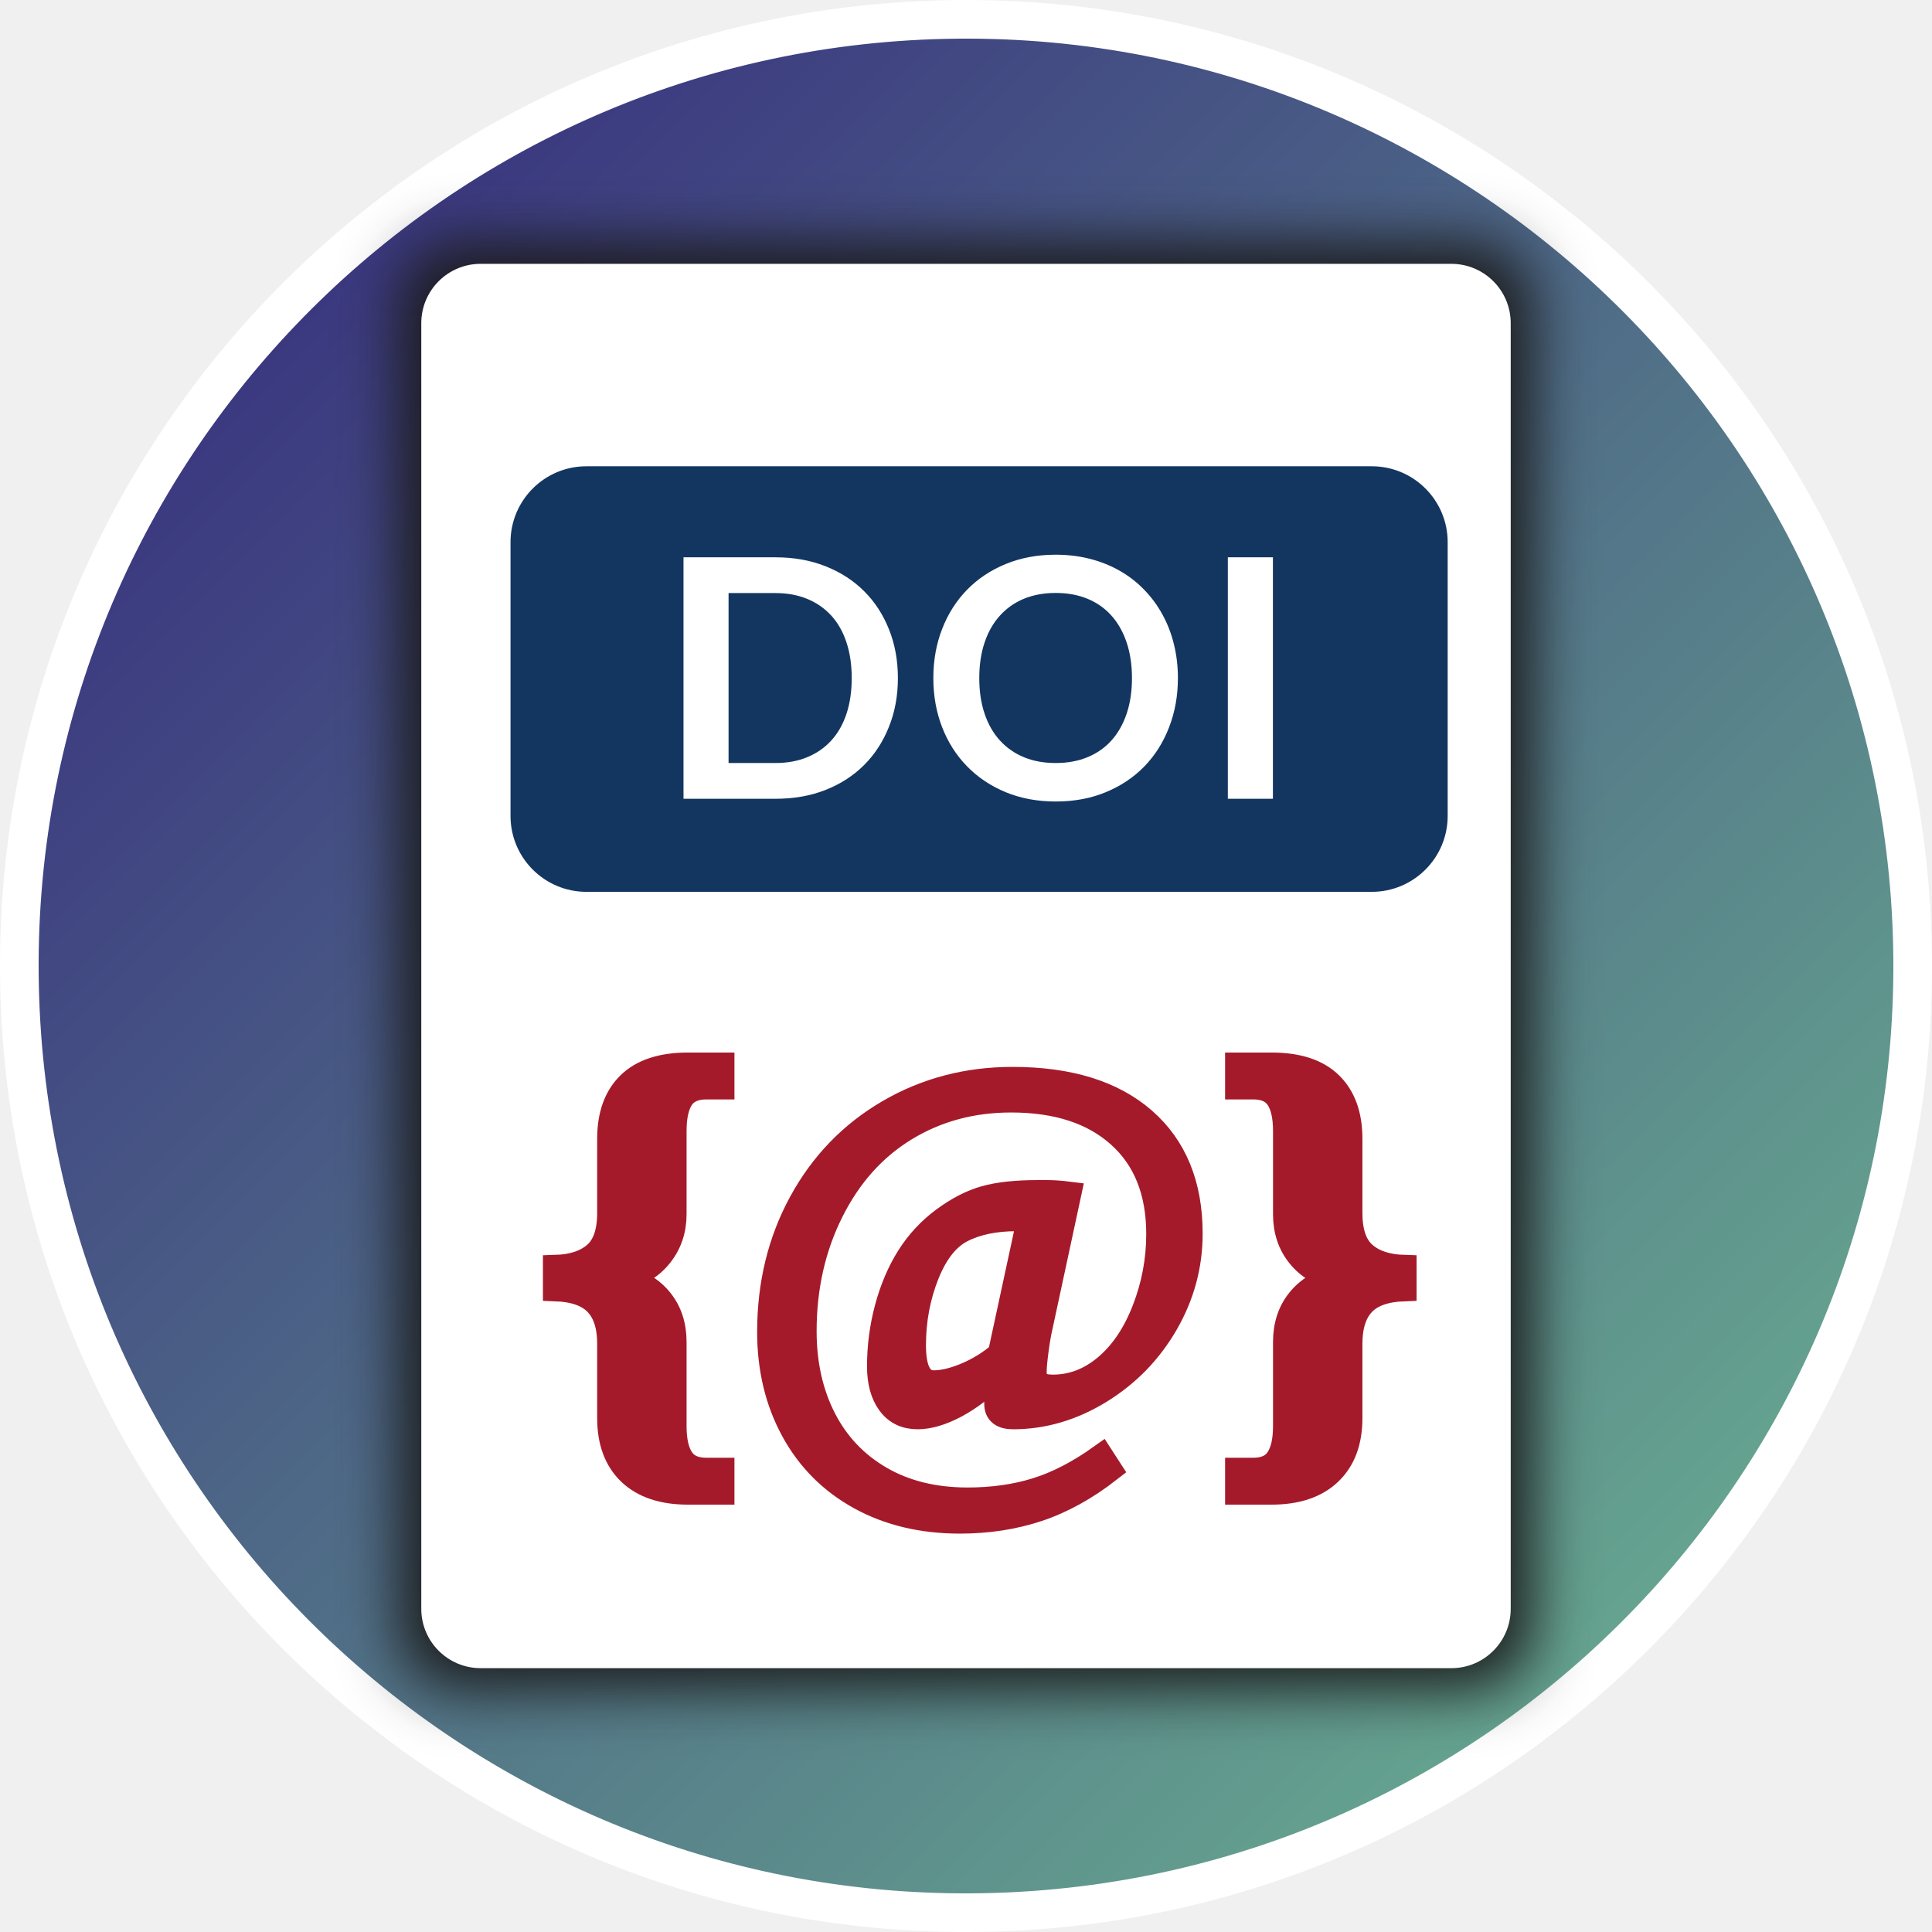
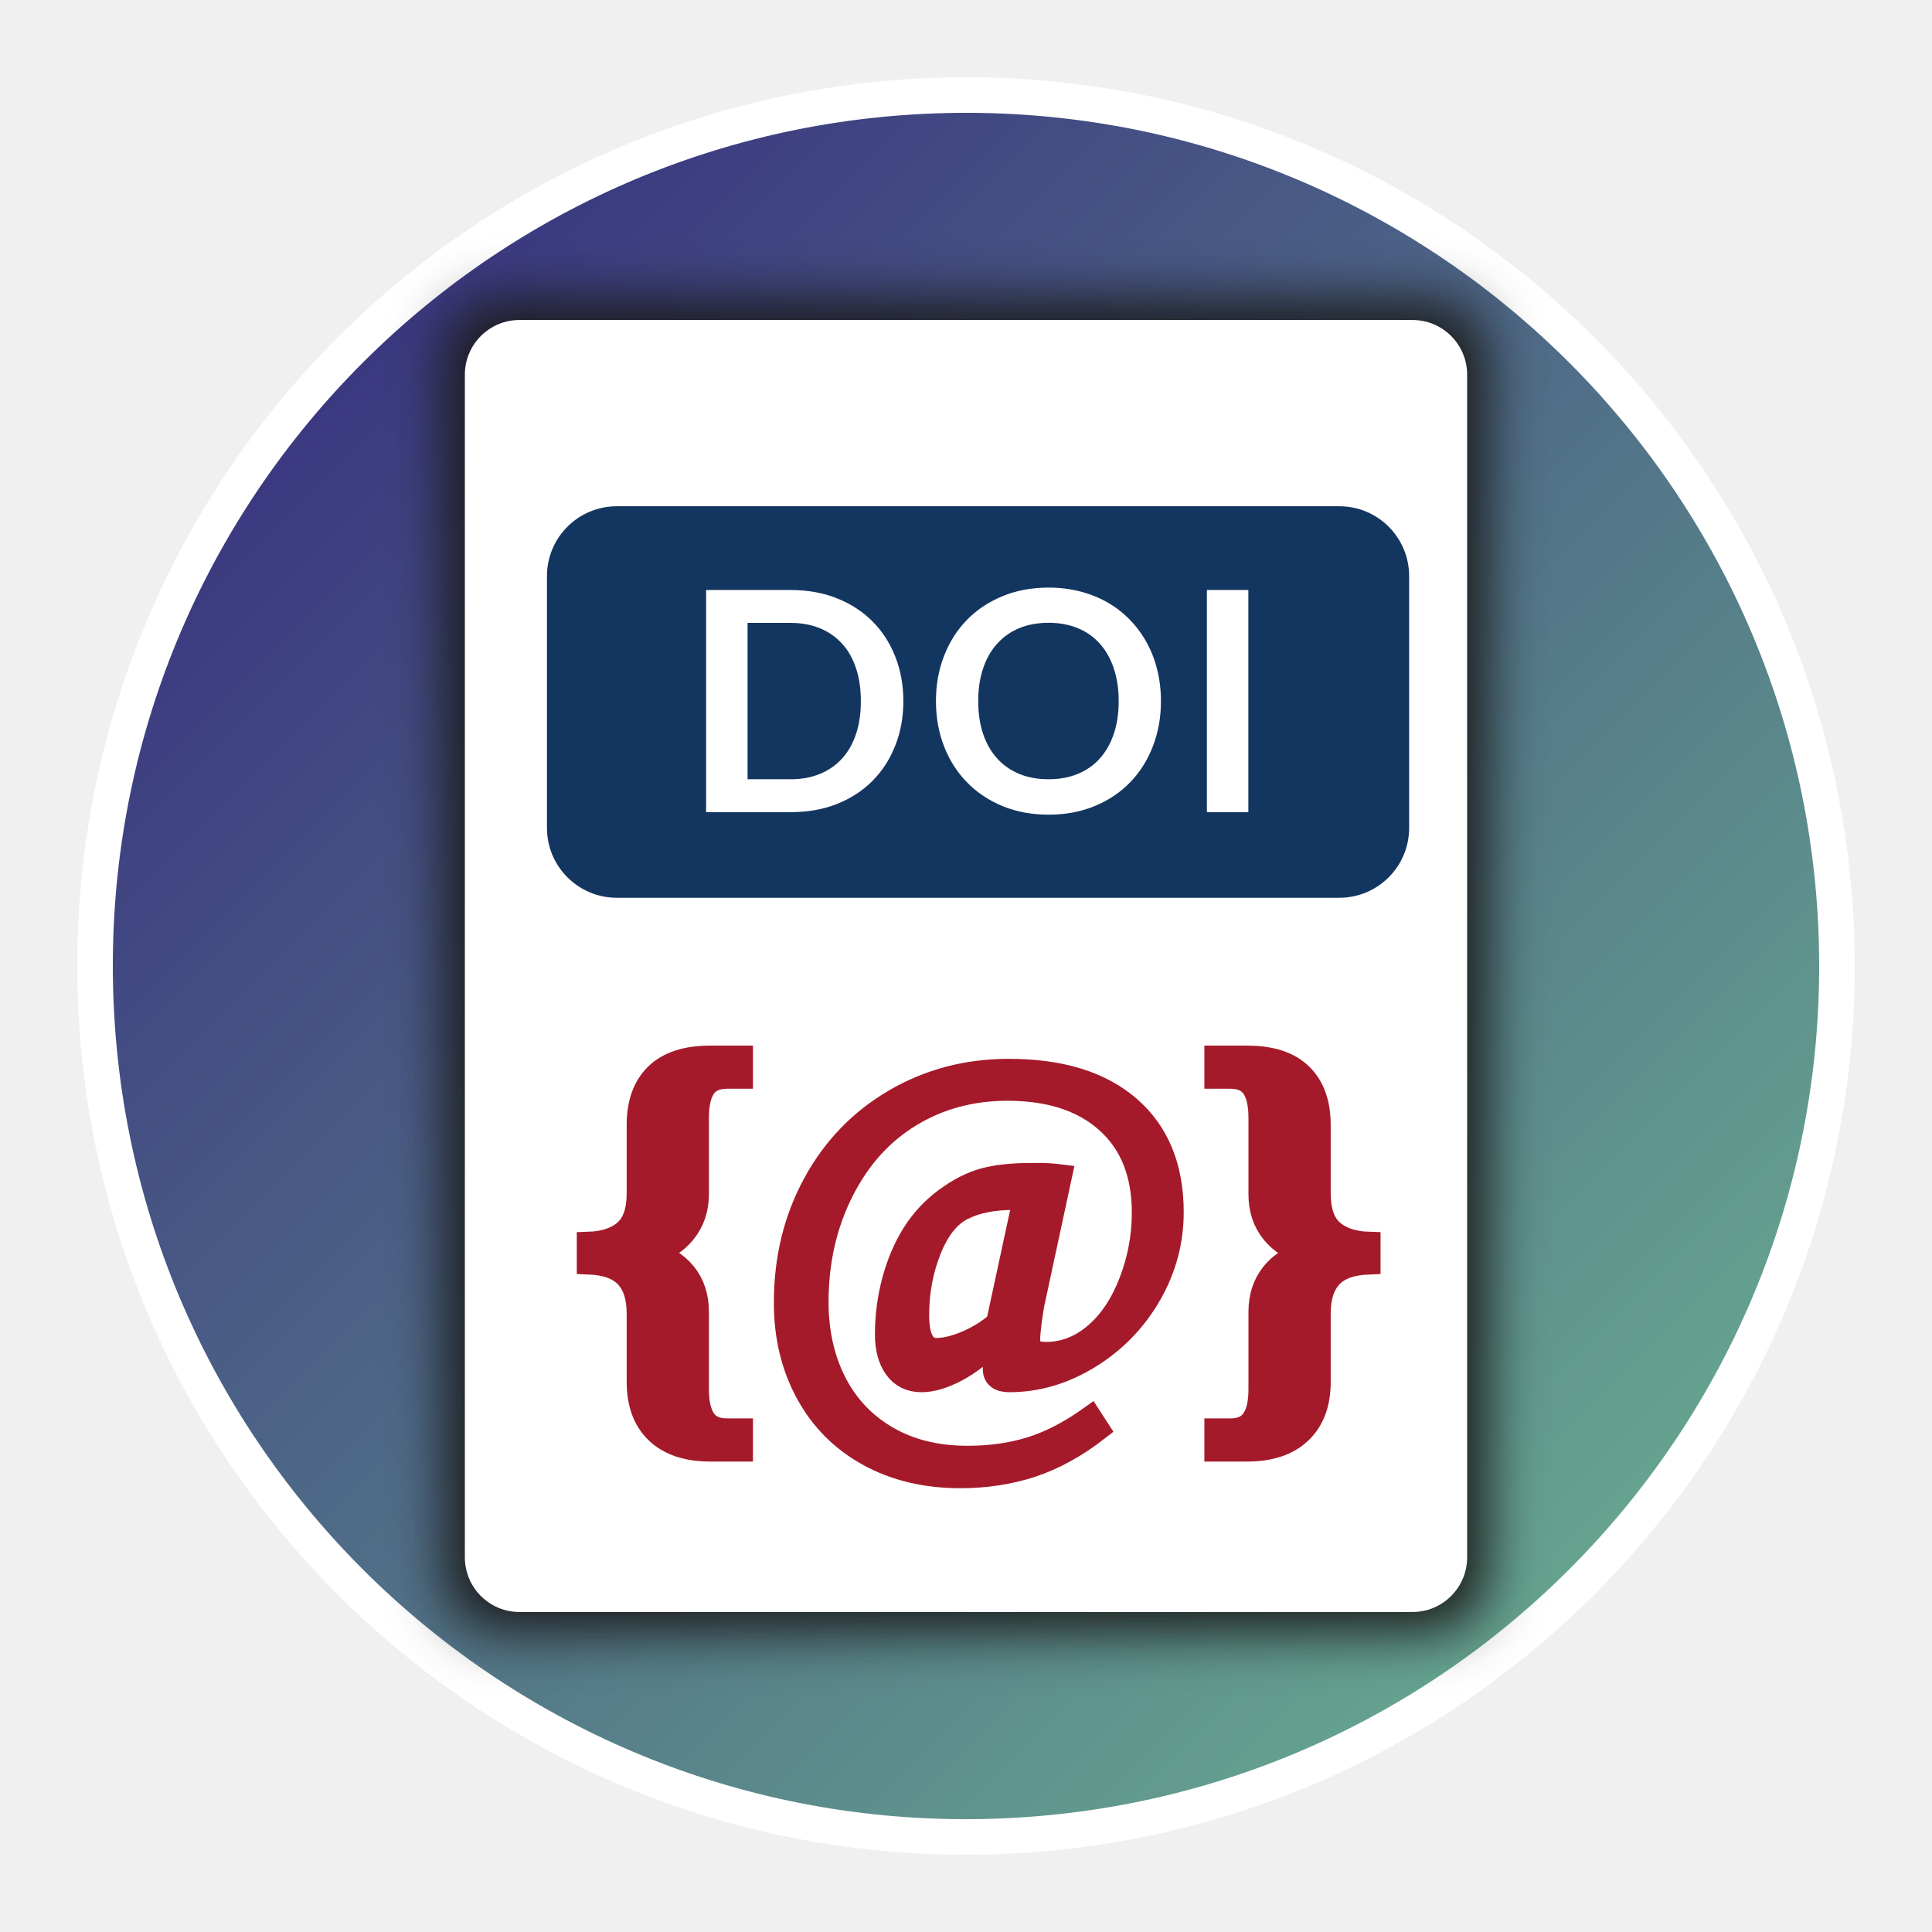
<svg xmlns="http://www.w3.org/2000/svg" height="500" viewBox="0 0 500 500" width="500" version="1.1" id="svg8">
  <defs id="defs8" />
  <linearGradient id="a" gradientUnits="userSpaceOnUse" x1="643.463" x2="182.89" y1="810.874" y2="350.3" gradientTransform="matrix(0.96,0,0,0.96,16.52705,23.22348)">
    <stop offset="0" stop-color="#65a38f" id="stop1" />
    <stop offset="1" stop-color="#3b3880" id="stop2" />
  </linearGradient>
  <filter id="b" color-interpolation-filters="sRGB" height="1.1" width="1.128" x="-0.064" y="-0.05">
    <feGaussianBlur result="blur" stdDeviation="8 8" id="feGaussianBlur2" />
  </filter>
  <g transform="matrix(0.7860611,0,0,0.7860611,-69.34504,-200.9401)" id="g8">
    <g id="g1" transform="matrix(0.978716,0,0,0.978716,1.87764,5.440809)">
-       <path d="M 738.066,573.918 A 324.958,324.958 0 0 1 420.006,905.473 324.958,324.958 0 0 1 88.294,587.577 324.958,324.958 0 0 1 406.026,255.708 324.958,324.958 0 0 1 738.052,573.277" fill="url(#a)" id="path1" style="fill:#ffffff;fill-opacity:1;stroke-width:1" />
-       <path d="M 725.07,574.184 A 311.96,311.96 0 0 1 419.733,892.478 311.96,311.96 0 0 1 101.289,587.297 311.96,311.96 0 0 1 406.312,268.703 311.96,311.96 0 0 1 725.057,573.569" fill="url(#a)" id="path2" style="fill:url(#a);stroke-width:0.96" />
-       <g transform="matrix(1.267694,0,0,1.267694,-116.1005,-158.5785)" id="g7">
-         <rect fill="#1a1a1a" filter="url(#b)" height="383.564" ry="16.215" transform="translate(0.345154,4.24144)" width="300.519" x="266.907" y="387.056" id="rect2" />
-         <rect fill="#ffffff" height="372.657" ry="15.754" width="289.091" x="272.966" y="396.75" id="rect3" />
-         <g id="g10" transform="matrix(2.108357,0,0,2.108357,-350.5836,-457.6021)">
-           <g id="g9">
-             <rect fill="#133660" height="53.562" ry="9.555" width="117.951" x="306.983" y="430.702" id="rect4" />
+       <g id="g2" transform="matrix(0.92,0,0,0.92,33.0541,46.44696)">
+         <path d="M 738.066,573.918 A 324.958,324.958 0 0 1 420.006,905.473 324.958,324.958 0 0 1 88.294,587.577 324.958,324.958 0 0 1 406.026,255.708 324.958,324.958 0 0 1 738.052,573.277" fill="url(#a)" id="path1" style="fill:#ffffff;fill-opacity:1;stroke-width:1" />
+         <path d="M 725.07,574.184 A 311.96,311.96 0 0 1 419.733,892.478 311.96,311.96 0 0 1 101.289,587.297 311.96,311.96 0 0 1 406.312,268.703 311.96,311.96 0 0 1 725.057,573.569" fill="url(#a)" id="path2" style="fill:url(#a);stroke-width:0.96" />
+         <g transform="matrix(1.267694,0,0,1.267694,-116.1005,-158.5785)" id="g7">
+           <rect fill="#1a1a1a" filter="url(#b)" height="383.564" ry="16.215" transform="translate(0.345154,4.24144)" width="300.519" x="266.907" y="387.056" id="rect2" />
+           <rect fill="#ffffff" height="372.657" ry="15.754" width="289.091" x="272.966" y="396.75" id="rect3" />
+           <g id="g10" transform="matrix(2.108357,0,0,2.108357,-350.5836,-457.6021)">
+             <g id="g9">
+               <rect fill="#133660" height="53.562" ry="9.555" width="117.951" x="306.983" y="430.702" id="rect4" />
+             </g>
+             <text fill="#133660" font-family="'Times New Roman'" font-size="42.036px" letter-spacing="1.288" stroke-width="2.03" x="365.007" y="472.553" id="text4" style="text-anchor:middle">
+               <tspan fill="#ffffff" font-family="Lato" font-weight="bold" stroke-width="2.03" x="365.851" y="472.553" id="tspan4">DOI</tspan>
+             </text>
          </g>
-           <text fill="#133660" font-family="'Times New Roman'" font-size="42.036px" letter-spacing="1.288" stroke-width="2.03" x="365.007" y="472.553" id="text4" style="text-anchor:middle">
-             <tspan fill="#ffffff" font-family="Lato" font-weight="bold" stroke-width="2.03" x="365.851" y="472.553" id="tspan4">DOI</tspan>
+           <text style="font-size:136.947px;font-family:'Latin Modern Roman';letter-spacing:5.502;text-anchor:middle;fill:#a51a2a;stroke:#a51a2a;stroke-width:6.613" x="418.419" y="704.377" id="text6">
+             <tspan fill="#a51a2a" font-family="'Times New Roman'" font-weight="bold" stroke="#a51a2a" stroke-width="6.613" x="421.17" y="704.377" id="tspan6">{<tspan font-weight="normal" id="tspan5" style="stroke-width:6.613">@</tspan>}</tspan>
          </text>
        </g>
-         <text style="font-size:136.947px;font-family:'Latin Modern Roman';letter-spacing:5.502;text-anchor:middle;fill:#a51a2a;stroke:#a51a2a;stroke-width:6.613" x="418.419" y="704.377" id="text6">
-           <tspan fill="#a51a2a" font-family="'Times New Roman'" font-weight="bold" stroke="#a51a2a" stroke-width="6.613" x="421.17" y="704.377" id="tspan6">{<tspan font-weight="normal" id="tspan5" style="stroke-width:6.613">@</tspan>}</tspan>
-         </text>
      </g>
    </g>
  </g>
</svg>
